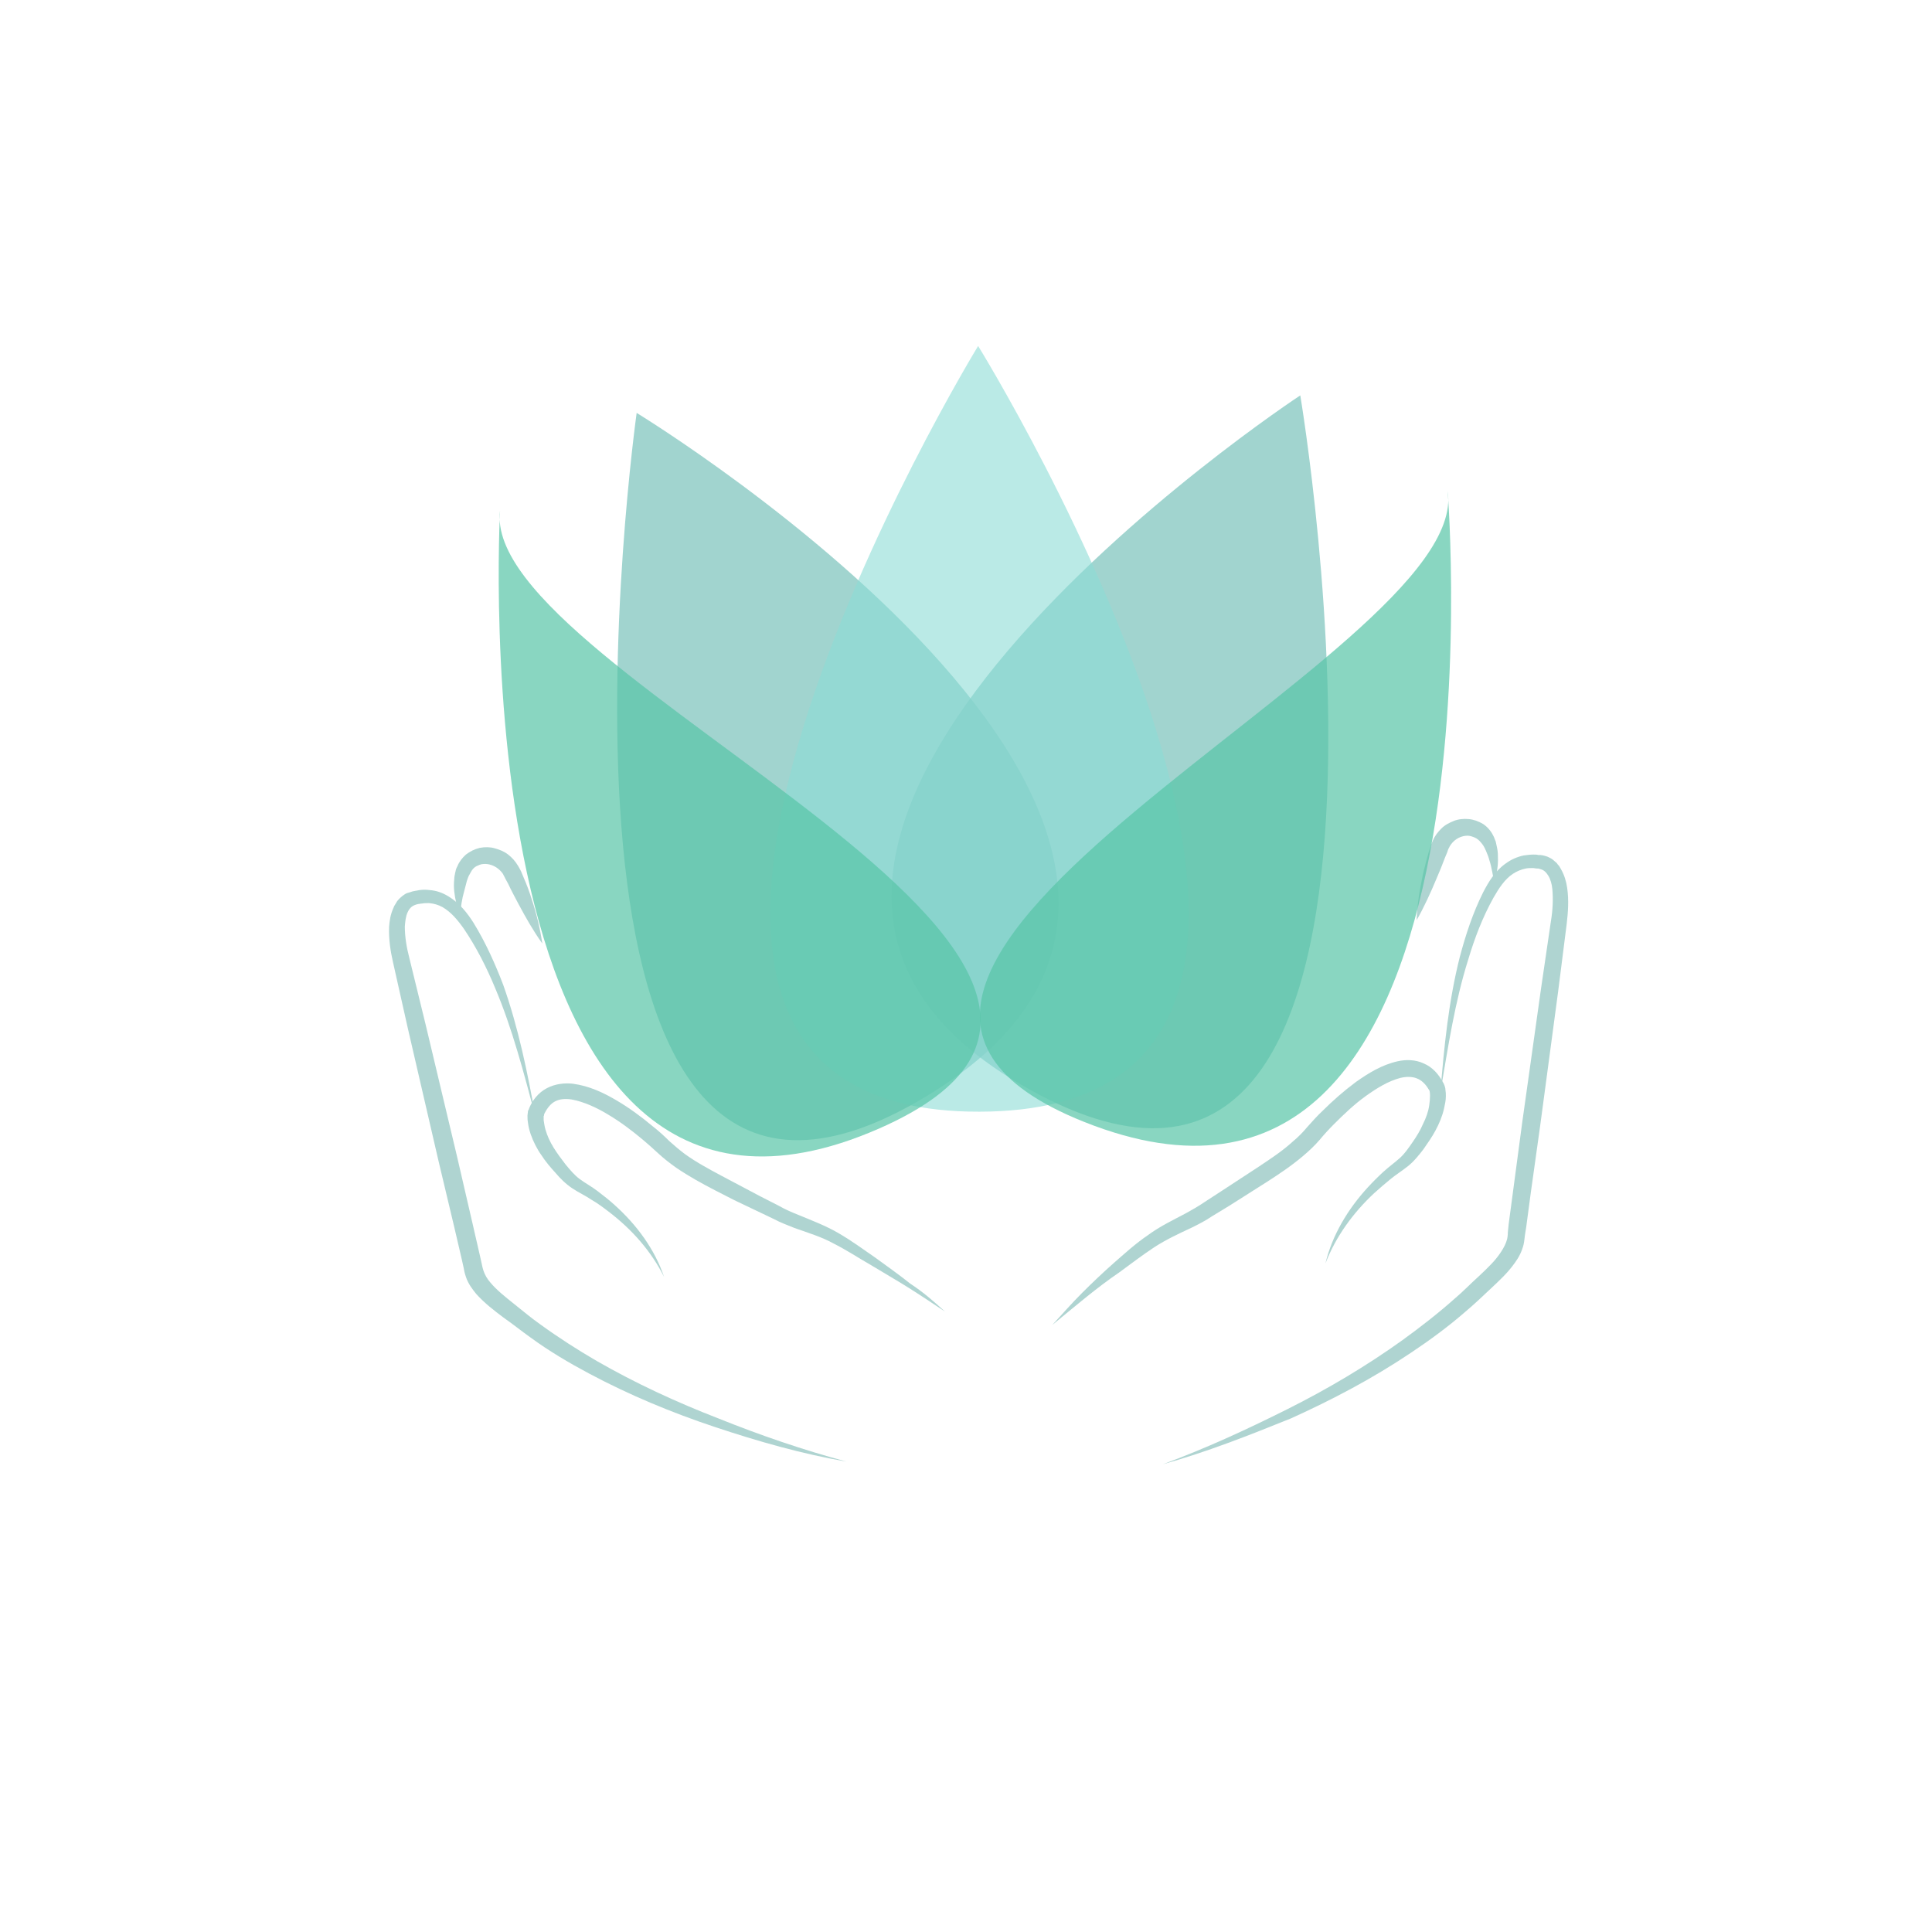
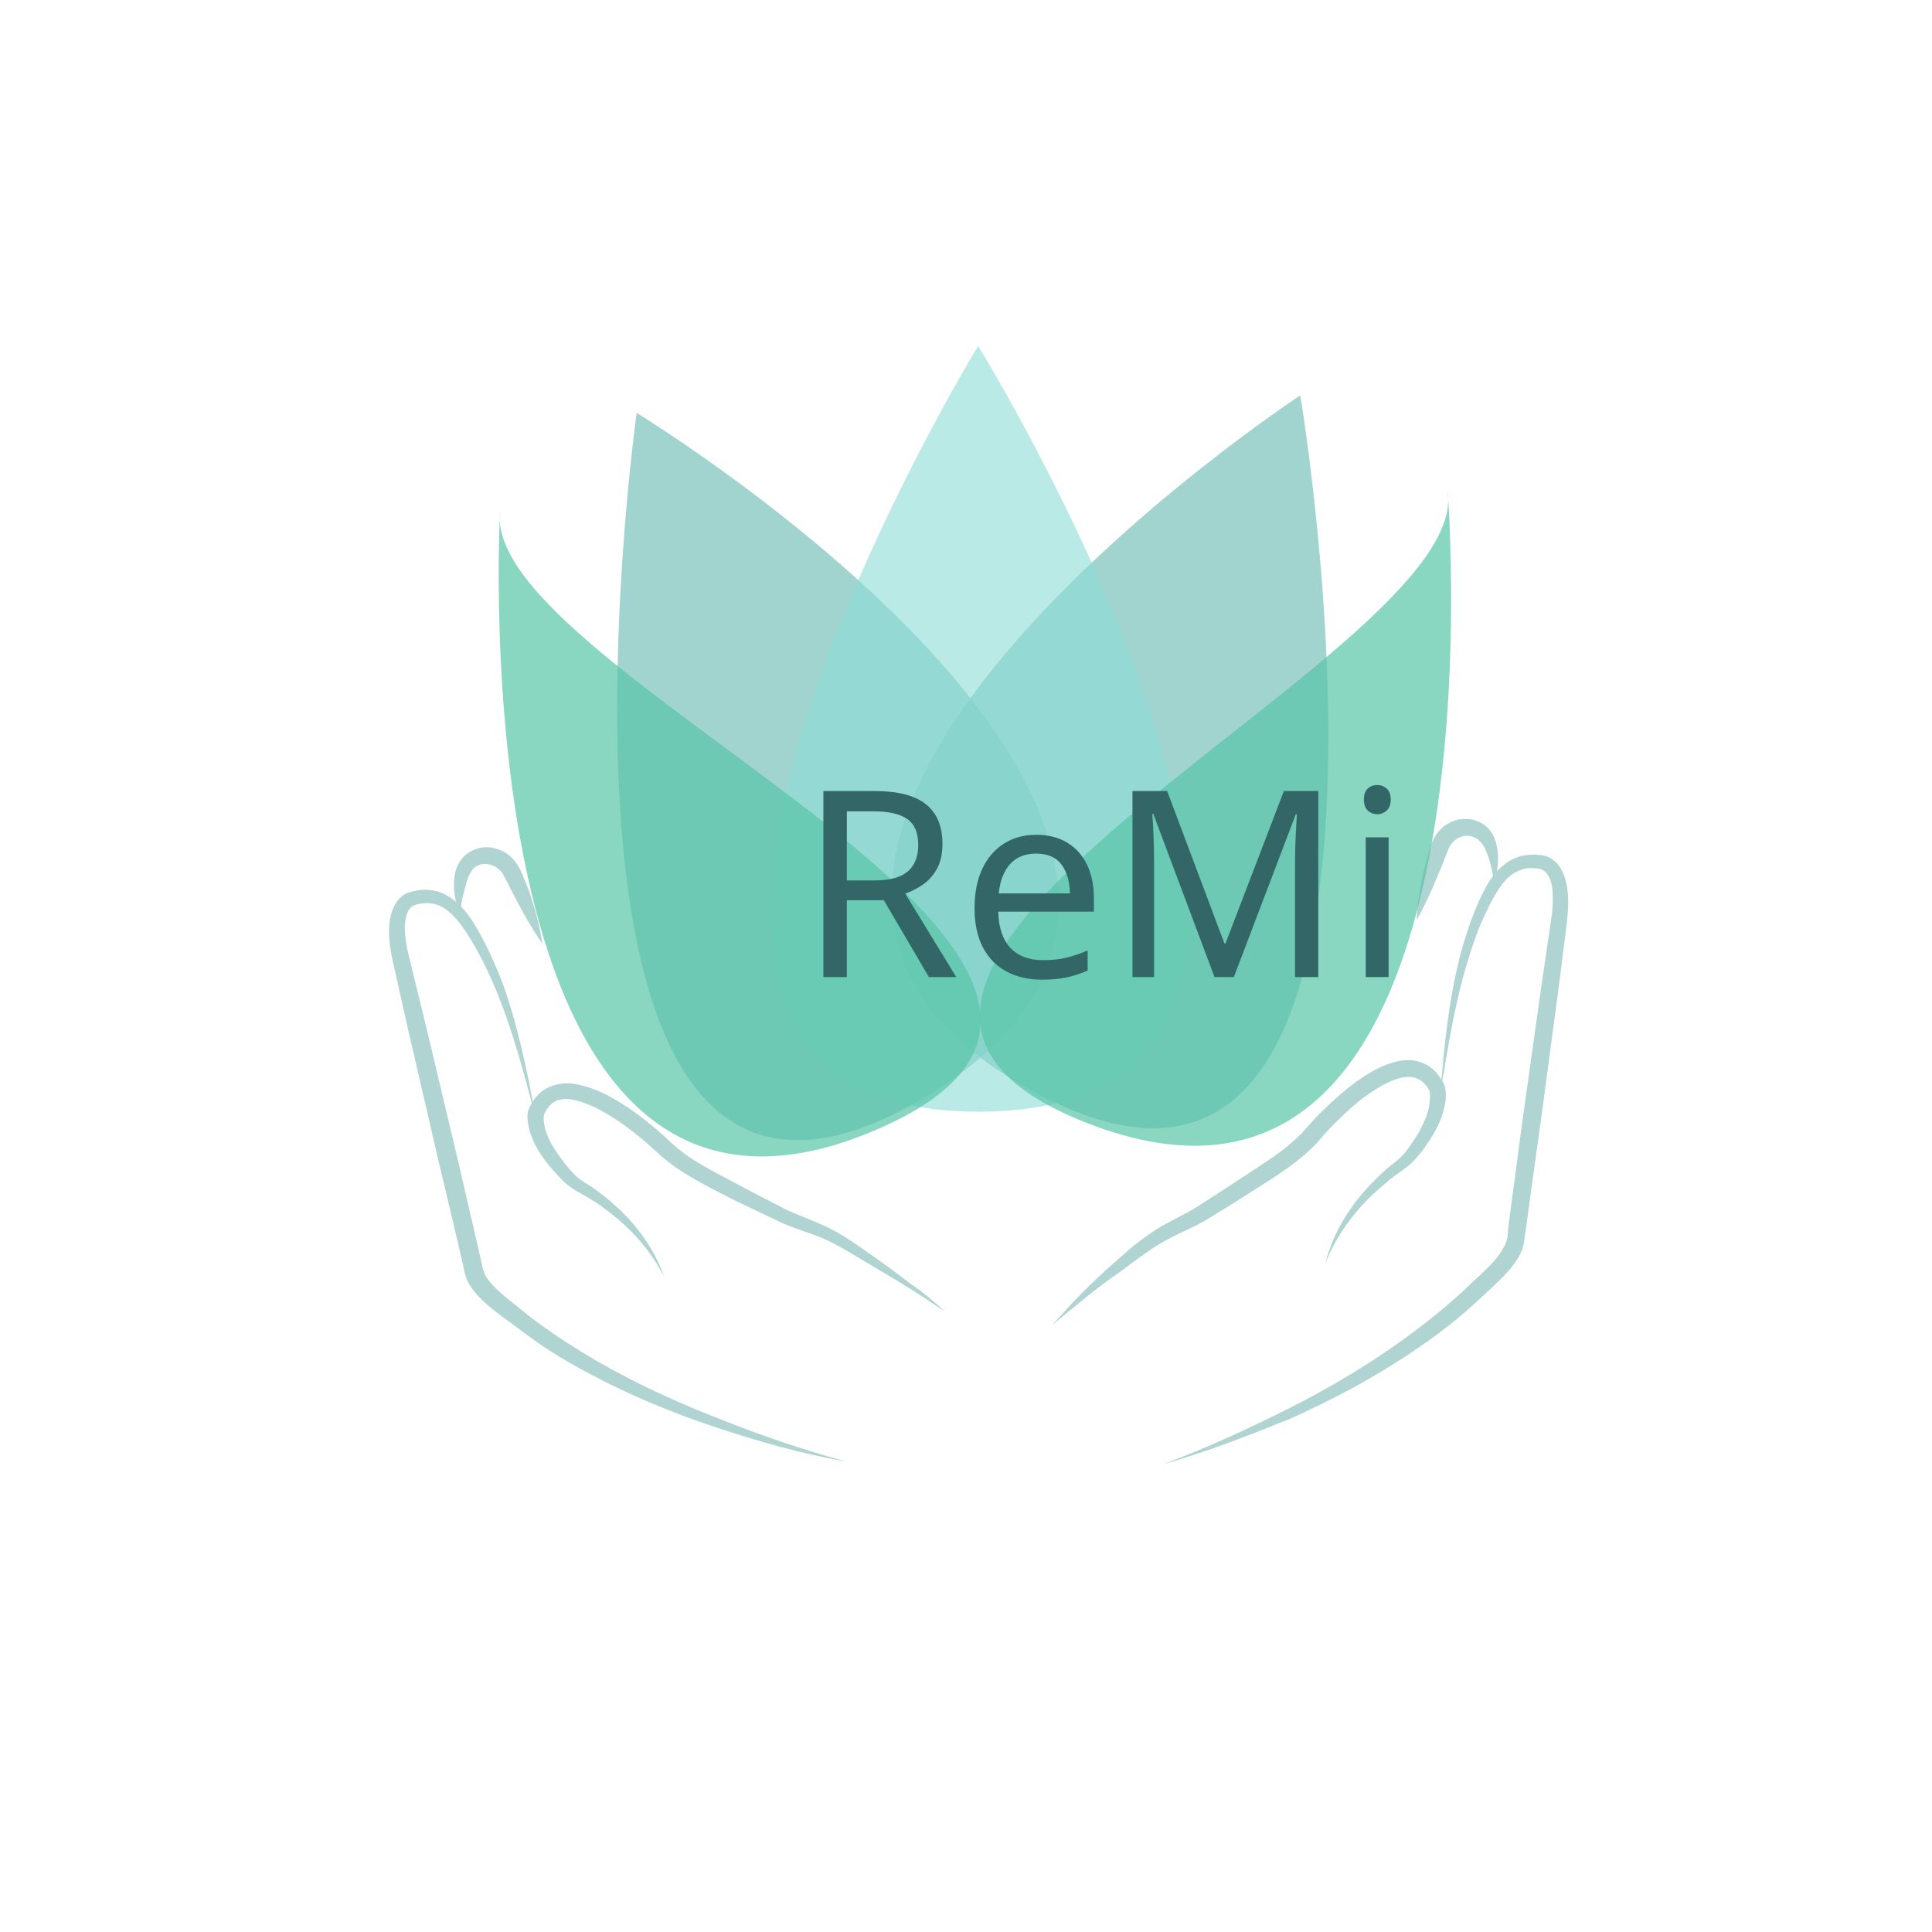
<svg xmlns="http://www.w3.org/2000/svg" version="1.1" id="Layer_1" x="0px" y="0px" viewBox="0 0 430 430" style="enable-background:new 0 0 430 430;" xml:space="preserve">
  <style type="text/css">
	.st0{opacity:0.67;}
	.st1{fill:#88BFBA;}
- 	.st2{opacity:0.7;fill:#79C2BB;}
- 	.st3{opacity:0.6;fill:#8CDCD5;}
- 	.st4{opacity:0.7;fill:#57C5A7;}
+ 	.st2{opacity:0.7;fill:#79C2BB;enable-background:new    ;}
+ 	.st3{opacity:0.6;fill:#8CDCD5;enable-background:new    ;}
+ 	.st4{opacity:0.7;fill:#57C5A7;enable-background:new    ;}
+ 	.st5{fill:none;}
+ 	.st6{fill:#336666;}
+ 	.st7{font-family:'Amanise';}
+ 	.st8{font-size:58px;}
</style>
  <g class="st0">
    <g>
-       <path class="st1" d="M210.3,291.9c-2.7-1.8-5.4-3.6-8.1-5.3c-2.7-1.7-5.5-3.3-8.3-5c-2.8-1.6-5.5-3.4-8.3-4.8    c-2.7-1.5-5.7-2.4-8.8-3.5c-1.5-0.6-3.1-1.2-4.6-2l-4.4-2.1l-4.4-2.1l-4.3-2.2c-2.9-1.5-5.8-3.1-8.6-5c-1.4-1-2.7-2-4-3.2    c-1.2-1.1-2.3-2.1-3.5-3.1c-2.4-2-4.9-3.9-7.6-5.5c-2.6-1.6-5.5-2.9-8.2-3.4c-1.4-0.2-2.6-0.1-3.6,0.4c-1,0.5-1.8,1.5-2.4,2.7    l-0.1,0.2c0,0,0,0,0,0.1c0,0.1,0,0.2-0.1,0.3c0,0.2,0,0.5,0,0.9c0.1,0.7,0.2,1.4,0.4,2.1c0.4,1.4,1,2.7,1.8,4    c0.8,1.3,1.7,2.5,2.7,3.8c1,1.2,2,2.4,3.1,3.2c1.2,0.9,2.7,1.7,4,2.7c1.3,1,2.6,2,3.8,3.1c4.9,4.4,8.9,9.8,11,16    c-2.9-5.8-7.2-10.6-12.3-14.5c-1.3-1-2.5-1.9-3.9-2.7c-1.3-0.9-2.7-1.5-4.2-2.5c-1.5-1-2.7-2.2-3.8-3.5c-1.1-1.2-2.2-2.5-3.1-3.9    c-1-1.4-1.8-3-2.4-4.7c-0.3-0.9-0.5-1.7-0.6-2.6c-0.1-0.5-0.1-1-0.1-1.5c0-0.3,0.1-0.6,0.1-0.9c0-0.2,0.1-0.3,0.2-0.5l0.1-0.3    c0.7-1.7,2-3.4,3.9-4.4c1.9-1,4-1.2,5.8-1c3.7,0.5,6.8,2,9.7,3.7c2.9,1.7,5.6,3.7,8.1,5.8c1.3,1,2.6,2.2,3.7,3.3    c1.1,1,2.3,2,3.5,2.9c2.5,1.8,5.3,3.3,8.1,4.8l8.5,4.5l4.3,2.2c1.4,0.8,2.8,1.4,4.3,2c2.9,1.2,6.1,2.4,9,4.1    c2.9,1.7,5.5,3.6,8.1,5.4c2.6,1.9,5.3,3.8,7.8,5.8C205.5,287.6,207.9,289.7,210.3,291.9z" />
+       <path class="st1" d="M210.3,291.9c-2.7-1.8-5.4-3.6-8.1-5.3c-2.7-1.7-5.5-3.3-8.3-5c-2.8-1.6-5.5-3.4-8.3-4.8    c-2.7-1.5-5.7-2.4-8.8-3.5c-1.5-0.6-3.1-1.2-4.6-2l-4.4-2.1l-4.4-2.1l-4.3-2.2c-2.9-1.5-5.8-3.1-8.6-5c-1.4-1-2.7-2-4-3.2    c-1.2-1.1-2.3-2.1-3.5-3.1c-2.4-2-4.9-3.9-7.6-5.5c-2.6-1.6-5.5-2.9-8.2-3.4c-1.4-0.2-2.6-0.1-3.6,0.4s-1.8,1.5-2.4,2.7l-0.1,0.2    c0,0,0,0,0,0.1s0,0.2-0.1,0.3c0,0.2,0,0.5,0,0.9c0.1,0.7,0.2,1.4,0.4,2.1c0.4,1.4,1,2.7,1.8,4s1.7,2.5,2.7,3.8    c1,1.2,2,2.4,3.1,3.2c1.2,0.9,2.7,1.7,4,2.7s2.6,2,3.8,3.1c4.9,4.4,8.9,9.8,11,16c-2.9-5.8-7.2-10.6-12.3-14.5    c-1.3-1-2.5-1.9-3.9-2.7c-1.3-0.9-2.7-1.5-4.2-2.5s-2.7-2.2-3.8-3.5c-1.1-1.2-2.2-2.5-3.1-3.9c-1-1.4-1.8-3-2.4-4.7    c-0.3-0.9-0.5-1.7-0.6-2.6c-0.1-0.5-0.1-1-0.1-1.5c0-0.3,0.1-0.6,0.1-0.9c0-0.2,0.1-0.3,0.2-0.5l0.1-0.3c0.7-1.7,2-3.4,3.9-4.4    s4-1.2,5.8-1c3.7,0.5,6.8,2,9.7,3.7c2.9,1.7,5.6,3.7,8.1,5.8c1.3,1,2.6,2.2,3.7,3.3c1.1,1,2.3,2,3.5,2.9c2.5,1.8,5.3,3.3,8.1,4.8    l8.5,4.5l4.3,2.2c1.4,0.8,2.8,1.4,4.3,2c2.9,1.2,6.1,2.4,9,4.1s5.5,3.6,8.1,5.4c2.6,1.9,5.3,3.8,7.8,5.8    C205.5,287.6,207.9,289.7,210.3,291.9z" />
    </g>
    <g>
-       <path class="st1" d="M188.4,325.3c-9.9-1.7-19.7-4.5-29.3-7.7c-9.6-3.2-19-7.1-28-11.9c-4.5-2.4-8.9-5-13-8    c-2.1-1.5-4.1-3.1-6.1-4.5c-2-1.5-4.1-3.1-6-5.2c-0.9-1.1-1.8-2.3-2.3-3.8c-0.3-0.9-0.4-1.4-0.5-2l-0.4-1.8l-1.7-7.3l-3.5-14.7    l-6.8-29.4l-3.3-14.7c-0.6-2.6-1-5.2-0.9-8c0.1-1.4,0.3-2.8,1-4.3c0.1-0.4,0.4-0.7,0.6-1.1c0.2-0.4,0.5-0.7,0.8-1    c0.3-0.3,0.7-0.6,1-0.8c0.4-0.3,0.8-0.4,1.2-0.5c0.2-0.1,0.4-0.1,0.6-0.2l0.5-0.1c0.4-0.1,0.7-0.1,1.1-0.2c0.7-0.1,1.5-0.1,2.2,0    c1.5,0.1,2.9,0.6,4.2,1.4c2.5,1.5,4.2,3.7,5.6,5.9c2.7,4.4,4.8,9.1,6.6,13.8c3.4,9.6,5.4,19.5,7.2,29.4c-2.6-9.7-5.1-19.5-9-28.7    c-1.9-4.6-4.2-9.1-6.9-13.1c-1.4-2-2.9-3.8-4.8-4.9c-0.9-0.5-1.9-0.8-3-0.9c-0.5,0-1,0-1.6,0.1c-0.3,0-0.5,0.1-0.8,0.1l-0.4,0.1    l-0.3,0.1c-0.8,0.3-1.3,0.8-1.7,1.7c-0.4,0.9-0.5,1.9-0.6,3.1c0,2.3,0.4,4.7,1,7l3.6,14.7l7,29.4l3.4,14.7l1.7,7.4l0.4,1.8    c0.1,0.6,0.3,1.3,0.4,1.6c0.3,0.9,0.8,1.8,1.5,2.6c1.4,1.7,3.3,3.2,5.3,4.8c2,1.6,3.9,3.2,5.9,4.6c4,2.9,8.2,5.6,12.5,8.1    c8.7,5,17.8,9.2,27.1,12.8C169.1,319.4,178.7,322.7,188.4,325.3z" />
+       <path class="st1" d="M188.4,325.3c-9.9-1.7-19.7-4.5-29.3-7.7s-19-7.1-28-11.9c-4.5-2.4-8.9-5-13-8c-2.1-1.5-4.1-3.1-6.1-4.5    c-2-1.5-4.1-3.1-6-5.2c-0.9-1.1-1.8-2.3-2.3-3.8c-0.3-0.9-0.4-1.4-0.5-2l-0.4-1.8l-1.7-7.3l-3.5-14.7L90.8,229l-3.3-14.7    c-0.6-2.6-1-5.2-0.9-8c0.1-1.4,0.3-2.8,1-4.3c0.1-0.4,0.4-0.7,0.6-1.1c0.2-0.4,0.5-0.7,0.8-1s0.7-0.6,1-0.8    c0.4-0.3,0.8-0.4,1.2-0.5c0.2-0.1,0.4-0.1,0.6-0.2l0.5-0.1c0.4-0.1,0.7-0.1,1.1-0.2c0.7-0.1,1.5-0.1,2.2,0    c1.5,0.1,2.9,0.6,4.2,1.4c2.5,1.5,4.2,3.7,5.6,5.9c2.7,4.4,4.8,9.1,6.6,13.8c3.4,9.6,5.4,19.5,7.2,29.4c-2.6-9.7-5.1-19.5-9-28.7    c-1.9-4.6-4.2-9.1-6.9-13.1c-1.4-2-2.9-3.8-4.8-4.9c-0.9-0.5-1.9-0.8-3-0.9c-0.5,0-1,0-1.6,0.1c-0.3,0-0.5,0.1-0.8,0.1l-0.4,0.1    l-0.3,0.1c-0.8,0.3-1.3,0.8-1.7,1.7c-0.4,0.9-0.5,1.9-0.6,3.1c0,2.3,0.4,4.7,1,7l3.6,14.7l7,29.4l3.4,14.7l1.7,7.4l0.4,1.8    c0.1,0.6,0.3,1.3,0.4,1.6c0.3,0.9,0.8,1.8,1.5,2.6c1.4,1.7,3.3,3.2,5.3,4.8c2,1.6,3.9,3.2,5.9,4.6c4,2.9,8.2,5.6,12.5,8.1    c8.7,5,17.8,9.2,27.1,12.8C169.1,319.4,178.7,322.7,188.4,325.3z" />
    </g>
    <g>
-       <path class="st1" d="M102.4,203.5c-0.7-1.6-1.1-3.3-1.3-5.1c-0.1-0.9-0.1-1.8,0-2.7c0-0.5,0.1-0.9,0.2-1.4c0.1-0.5,0.2-1,0.5-1.5    c0.4-1,1.1-1.9,1.9-2.6c0.9-0.7,1.9-1.2,3.1-1.5c1.1-0.2,2.3-0.2,3.3,0.1c1.1,0.3,2.1,0.7,3,1.4c0.9,0.7,1.6,1.5,2.2,2.5    c0.1,0.2,0.3,0.5,0.4,0.7l0.3,0.6l0.5,1.2c0.7,1.6,1.3,3.2,1.8,4.8c1.1,3.3,1.9,6.6,2.4,10c-2-2.8-3.7-5.8-5.3-8.8    c-0.8-1.5-1.6-3-2.3-4.5l-0.6-1.1l-0.3-0.6c-0.1-0.2-0.2-0.3-0.2-0.4c-0.3-0.5-0.7-0.9-1.2-1.3c-0.9-0.7-2.1-1.1-3.2-1    c-0.6,0-1.1,0.3-1.6,0.5c-0.5,0.3-0.9,0.7-1.2,1.3c-0.2,0.3-0.3,0.6-0.5,0.9c-0.1,0.3-0.3,0.7-0.4,1.1c-0.2,0.7-0.4,1.5-0.6,2.3    C102.8,200.1,102.6,201.8,102.4,203.5z" />
+       <path class="st1" d="M102.4,203.5c-0.7-1.6-1.1-3.3-1.3-5.1c-0.1-0.9-0.1-1.8,0-2.7c0-0.5,0.1-0.9,0.2-1.4s0.2-1,0.5-1.5    c0.4-1,1.1-1.9,1.9-2.6c0.9-0.7,1.9-1.2,3.1-1.5c1.1-0.2,2.3-0.2,3.3,0.1c1.1,0.3,2.1,0.7,3,1.4s1.6,1.5,2.2,2.5    c0.1,0.2,0.3,0.5,0.4,0.7l0.3,0.6l0.5,1.2c0.7,1.6,1.3,3.2,1.8,4.8c1.1,3.3,1.9,6.6,2.4,10c-2-2.8-3.7-5.8-5.3-8.8    c-0.8-1.5-1.6-3-2.3-4.5l-0.6-1.1l-0.3-0.6c-0.1-0.2-0.2-0.3-0.2-0.4c-0.3-0.5-0.7-0.9-1.2-1.3c-0.9-0.7-2.1-1.1-3.2-1    c-0.6,0-1.1,0.3-1.6,0.5c-0.5,0.3-0.9,0.7-1.2,1.3c-0.2,0.3-0.3,0.6-0.5,0.9c-0.1,0.3-0.3,0.7-0.4,1.1c-0.2,0.7-0.4,1.5-0.6,2.3    C102.8,200.1,102.6,201.8,102.4,203.5z" />
    </g>
  </g>
  <g class="st0">
    <g>
-       <path class="st1" d="M234.2,294.9c2.2-2.4,4.3-4.8,6.6-7.1c2.3-2.3,4.6-4.5,7.1-6.7c2.4-2.1,4.8-4.3,7.6-6.2    c2.7-2,5.7-3.4,8.5-4.9c1.4-0.8,2.7-1.5,4-2.4l4-2.6l8.1-5.3c2.7-1.8,5.3-3.5,7.6-5.6c1.2-1,2.3-2.1,3.2-3.2    c1.1-1.2,2.2-2.5,3.4-3.6c2.3-2.3,4.8-4.5,7.5-6.5c2.7-1.9,5.7-3.8,9.3-4.6c1.8-0.4,3.9-0.4,5.8,0.5c1.9,0.8,3.3,2.4,4.2,4.1    c0.1,0.1,0.3,0.5,0.4,0.8c0.1,0.3,0.2,0.6,0.2,0.9c0.1,0.6,0.1,1,0.1,1.5c0,0.9-0.2,1.8-0.4,2.7c-0.4,1.8-1.1,3.4-1.9,4.9    c-0.8,1.5-1.8,2.9-2.7,4.2c-1,1.3-2.1,2.7-3.5,3.8c-1.4,1.1-2.7,1.9-3.9,2.9c-1.2,1-2.4,2-3.6,3.1c-4.6,4.3-8.5,9.6-10.8,15.6    c1.5-6.3,5-12.1,9.4-16.9c1.1-1.2,2.3-2.4,3.5-3.5c1.2-1.1,2.6-2.1,3.7-3.1c1.1-1,1.9-2.2,2.8-3.5c0.9-1.3,1.7-2.6,2.3-4    c0.7-1.4,1.2-2.8,1.4-4.2c0.2-1.3,0.3-3.2-0.1-3.5c-0.7-1.2-1.6-2.1-2.7-2.5c-1-0.4-2.3-0.4-3.6-0.1c-2.7,0.7-5.3,2.3-7.8,4.1    c-2.5,1.8-4.8,4-7,6.2c-1.1,1.1-2.2,2.3-3.2,3.5c-1.1,1.3-2.4,2.5-3.7,3.6c-2.6,2.2-5.3,4-8.1,5.8l-4.1,2.6l-4.1,2.6l-4.1,2.5    c-1.3,0.9-2.9,1.7-4.3,2.4c-3,1.4-5.8,2.7-8.4,4.4c-2.6,1.7-5.2,3.7-7.8,5.6C244.1,286.6,239.2,290.8,234.2,294.9z" />
+       <path class="st1" d="M234.2,294.9c2.2-2.4,4.3-4.8,6.6-7.1c2.3-2.3,4.6-4.5,7.1-6.7c2.4-2.1,4.8-4.3,7.6-6.2    c2.7-2,5.7-3.4,8.5-4.9c1.4-0.8,2.7-1.5,4-2.4l4-2.6l8.1-5.3c2.7-1.8,5.3-3.5,7.6-5.6c1.2-1,2.3-2.1,3.2-3.2    c1.1-1.2,2.2-2.5,3.4-3.6c2.3-2.3,4.8-4.5,7.5-6.5c2.7-1.9,5.7-3.8,9.3-4.6c1.8-0.4,3.9-0.4,5.8,0.5c1.9,0.8,3.3,2.4,4.2,4.1    c0.1,0.1,0.3,0.5,0.4,0.8s0.2,0.6,0.2,0.9c0.1,0.6,0.1,1,0.1,1.5c0,0.9-0.2,1.8-0.4,2.7c-0.4,1.8-1.1,3.4-1.9,4.9    s-1.8,2.9-2.7,4.2c-1,1.3-2.1,2.7-3.5,3.8c-1.4,1.1-2.7,1.9-3.9,2.9c-1.2,1-2.4,2-3.6,3.1c-4.6,4.3-8.5,9.6-10.8,15.6    c1.5-6.3,5-12.1,9.4-16.9c1.1-1.2,2.3-2.4,3.5-3.5s2.6-2.1,3.7-3.1s1.9-2.2,2.8-3.5s1.7-2.6,2.3-4c0.7-1.4,1.2-2.8,1.4-4.2    c0.2-1.3,0.3-3.2-0.1-3.5c-0.7-1.2-1.6-2.1-2.7-2.5c-1-0.4-2.3-0.4-3.6-0.1c-2.7,0.7-5.3,2.3-7.8,4.1s-4.8,4-7,6.2    c-1.1,1.1-2.2,2.3-3.2,3.5c-1.1,1.3-2.4,2.5-3.7,3.6c-2.6,2.2-5.3,4-8.1,5.8l-4.1,2.6l-4.1,2.6l-4.1,2.5c-1.3,0.9-2.9,1.7-4.3,2.4    c-3,1.4-5.8,2.7-8.4,4.4c-2.6,1.7-5.2,3.7-7.8,5.6C244.1,286.6,239.2,290.8,234.2,294.9z" />
    </g>
    <g>
-       <path class="st1" d="M258.8,325.9c9.5-3.5,18.6-7.7,27.6-12.2c9-4.5,17.6-9.6,25.7-15.4c4-2.9,8-6,11.7-9.3    c1.9-1.6,3.6-3.4,5.5-5.1c1.8-1.7,3.6-3.4,4.8-5.3c0.6-0.9,1.1-1.9,1.3-2.7c0.1-0.3,0.2-1,0.2-1.7l0.2-1.9l1-7.5l2-15l4.2-29.9    l2.2-15c0.4-2.4,0.5-4.8,0.3-7c-0.1-1.1-0.4-2.2-0.9-3c-0.5-0.8-1-1.3-1.9-1.5l-0.3-0.1l-0.4,0c-0.3,0-0.5-0.1-0.8-0.1    c-0.5,0-1.1,0-1.6,0.1c-1,0.2-2,0.6-2.9,1.2c-1.8,1.2-3.1,3.2-4.3,5.3c-2.4,4.3-4.2,9-5.6,13.7c-3,9.5-4.5,19.5-6.2,29.5    c0.8-10,1.8-20.1,4.3-30c1.3-4.9,2.9-9.8,5.2-14.4c1.2-2.3,2.6-4.7,5-6.4c1.2-0.9,2.6-1.5,4-1.8c0.7-0.1,1.5-0.2,2.2-0.2    c0.4,0,0.7,0,1.1,0.1l0.5,0c0.2,0,0.4,0.1,0.6,0.1c0.4,0.1,0.8,0.2,1.2,0.4c0.4,0.2,0.8,0.4,1.1,0.7c0.3,0.3,0.7,0.5,0.9,0.9    c0.3,0.3,0.5,0.6,0.7,1c0.8,1.4,1.2,2.8,1.4,4.2c0.4,2.8,0.2,5.4-0.1,8l-1.9,15l-4,29.9l-2.1,15l-1,7.5l-0.3,1.9    c-0.1,0.6-0.1,1.2-0.3,2.1c-0.4,1.6-1.1,2.9-1.9,4c-1.6,2.3-3.6,4.1-5.4,5.8c-1.8,1.7-3.7,3.5-5.6,5.1c-3.9,3.4-8,6.4-12.2,9.2    c-8.5,5.7-17.4,10.4-26.7,14.6C277.9,319.5,268.5,323.2,258.8,325.9z" />
+       <path class="st1" d="M258.8,325.9c9.5-3.5,18.6-7.7,27.6-12.2s17.6-9.6,25.7-15.4c4-2.9,8-6,11.7-9.3c1.9-1.6,3.6-3.4,5.5-5.1    c1.8-1.7,3.6-3.4,4.8-5.3c0.6-0.9,1.1-1.9,1.3-2.7c0.1-0.3,0.2-1,0.2-1.7l0.2-1.9l1-7.5l2-15l4.2-29.9l2.2-15    c0.4-2.4,0.5-4.8,0.3-7c-0.1-1.1-0.4-2.2-0.9-3s-1-1.3-1.9-1.5l-0.3-0.1H342c-0.3,0-0.5-0.1-0.8-0.1c-0.5,0-1.1,0-1.6,0.1    c-1,0.2-2,0.6-2.9,1.2c-1.8,1.2-3.1,3.2-4.3,5.3c-2.4,4.3-4.2,9-5.6,13.7c-3,9.5-4.5,19.5-6.2,29.5c0.8-10,1.8-20.1,4.3-30    c1.3-4.9,2.9-9.8,5.2-14.4c1.2-2.3,2.6-4.7,5-6.4c1.2-0.9,2.6-1.5,4-1.8c0.7-0.1,1.5-0.2,2.2-0.2c0.4,0,0.7,0,1.1,0.1h0.5    c0.2,0,0.4,0.1,0.6,0.1c0.4,0.1,0.8,0.2,1.2,0.4c0.4,0.2,0.8,0.4,1.1,0.7c0.3,0.3,0.7,0.5,0.9,0.9c0.3,0.3,0.5,0.6,0.7,1    c0.8,1.4,1.2,2.8,1.4,4.2c0.4,2.8,0.2,5.4-0.1,8l-1.9,15l-4,29.9l-2.1,15l-1,7.5l-0.3,1.9c-0.1,0.6-0.1,1.2-0.3,2.1    c-0.4,1.6-1.1,2.9-1.9,4c-1.6,2.3-3.6,4.1-5.4,5.8c-1.8,1.7-3.7,3.5-5.6,5.1c-3.9,3.4-8,6.4-12.2,9.2    c-8.5,5.7-17.4,10.4-26.7,14.6C277.9,319.5,268.5,323.2,258.8,325.9z" />
    </g>
    <g>
-       <path class="st1" d="M332.6,196.4c-0.4-1.7-0.6-3.4-1.1-4.9c-0.2-0.8-0.5-1.5-0.8-2.2c-0.2-0.4-0.3-0.7-0.5-1    c-0.2-0.3-0.4-0.6-0.6-0.8c-0.4-0.5-0.9-0.9-1.4-1.1c-0.5-0.2-1-0.4-1.6-0.4c-1.1,0-2.3,0.5-3.1,1.3c-0.4,0.4-0.8,0.9-1,1.4    c-0.1,0.1-0.1,0.2-0.2,0.4l-0.2,0.6l-0.5,1.2c-0.6,1.6-1.2,3.1-1.9,4.7c-1.3,3.1-2.7,6.2-4.4,9.2c0.1-3.5,0.7-6.9,1.4-10.2    c0.4-1.7,0.8-3.3,1.3-5l0.4-1.2l0.2-0.6c0.1-0.2,0.2-0.5,0.3-0.7c0.4-1,1.1-1.9,1.9-2.7c0.8-0.8,1.8-1.3,2.8-1.7    c1-0.4,2.2-0.5,3.3-0.4c1.1,0.1,2.2,0.5,3.2,1.1c0.9,0.6,1.7,1.5,2.2,2.5c0.3,0.5,0.4,1,0.6,1.4c0.1,0.5,0.2,0.9,0.3,1.4    c0.2,0.9,0.2,1.8,0.2,2.7C333.4,193,333.1,194.7,332.6,196.4z" />
+       <path class="st1" d="M332.6,196.4c-0.4-1.7-0.6-3.4-1.1-4.9c-0.2-0.8-0.5-1.5-0.8-2.2c-0.2-0.4-0.3-0.7-0.5-1s-0.4-0.6-0.6-0.8    c-0.4-0.5-0.9-0.9-1.4-1.1c-0.5-0.2-1-0.4-1.6-0.4c-1.1,0-2.3,0.5-3.1,1.3c-0.4,0.4-0.8,0.9-1,1.4c-0.1,0.1-0.1,0.2-0.2,0.4    l-0.2,0.6l-0.5,1.2c-0.6,1.6-1.2,3.1-1.9,4.7c-1.3,3.1-2.7,6.2-4.4,9.2c0.1-3.5,0.7-6.9,1.4-10.2c0.4-1.7,0.8-3.3,1.3-5l0.4-1.2    l0.2-0.6c0.1-0.2,0.2-0.5,0.3-0.7c0.4-1,1.1-1.9,1.9-2.7s1.8-1.3,2.8-1.7s2.2-0.5,3.3-0.4c1.1,0.1,2.2,0.5,3.2,1.1    c0.9,0.6,1.7,1.5,2.2,2.5c0.3,0.5,0.4,1,0.6,1.4c0.1,0.5,0.2,0.9,0.3,1.4c0.2,0.9,0.2,1.8,0.2,2.7    C333.4,193,333.1,194.7,332.6,196.4z" />
    </g>
  </g>
  <g>
    <path class="st2" d="M203.6,245.5c-90.7,51.4-61.9-153.6-61.9-153.6S302.1,189.6,203.6,245.5z" />
-     <path class="st2" d="M226.9,241.2c-90.1-52.9,62.5-153.2,62.5-153.2S324.8,298.6,226.9,241.2z" />
+     <path class="st2" d="M226.9,241.2C136.8,188.3,289.4,88,289.4,88S324.8,298.6,226.9,241.2z" />
    <path class="st3" d="M215.5,247.4C115.1,245,217.7,77,217.7,77S324.6,249.9,215.5,247.4z" />
    <path class="st4" d="M195.6,251.2c-94.3,41.3-84.3-137.6-84.3-137.6C106.4,150.3,278.6,214.9,195.6,251.2z" />
    <path class="st4" d="M241.3,249.7c95.3,38,80.9-140.4,80.9-140.4C328,145.8,157.5,216.3,241.3,249.7z" />
  </g>
+   <rect x="177.6" y="176.8" class="st5" width="216" height="56" />
+   <text transform="matrix(1 0 0 1 177.635 217.4655)" class="st6 st7 st8">ReMi</text>
</svg>
